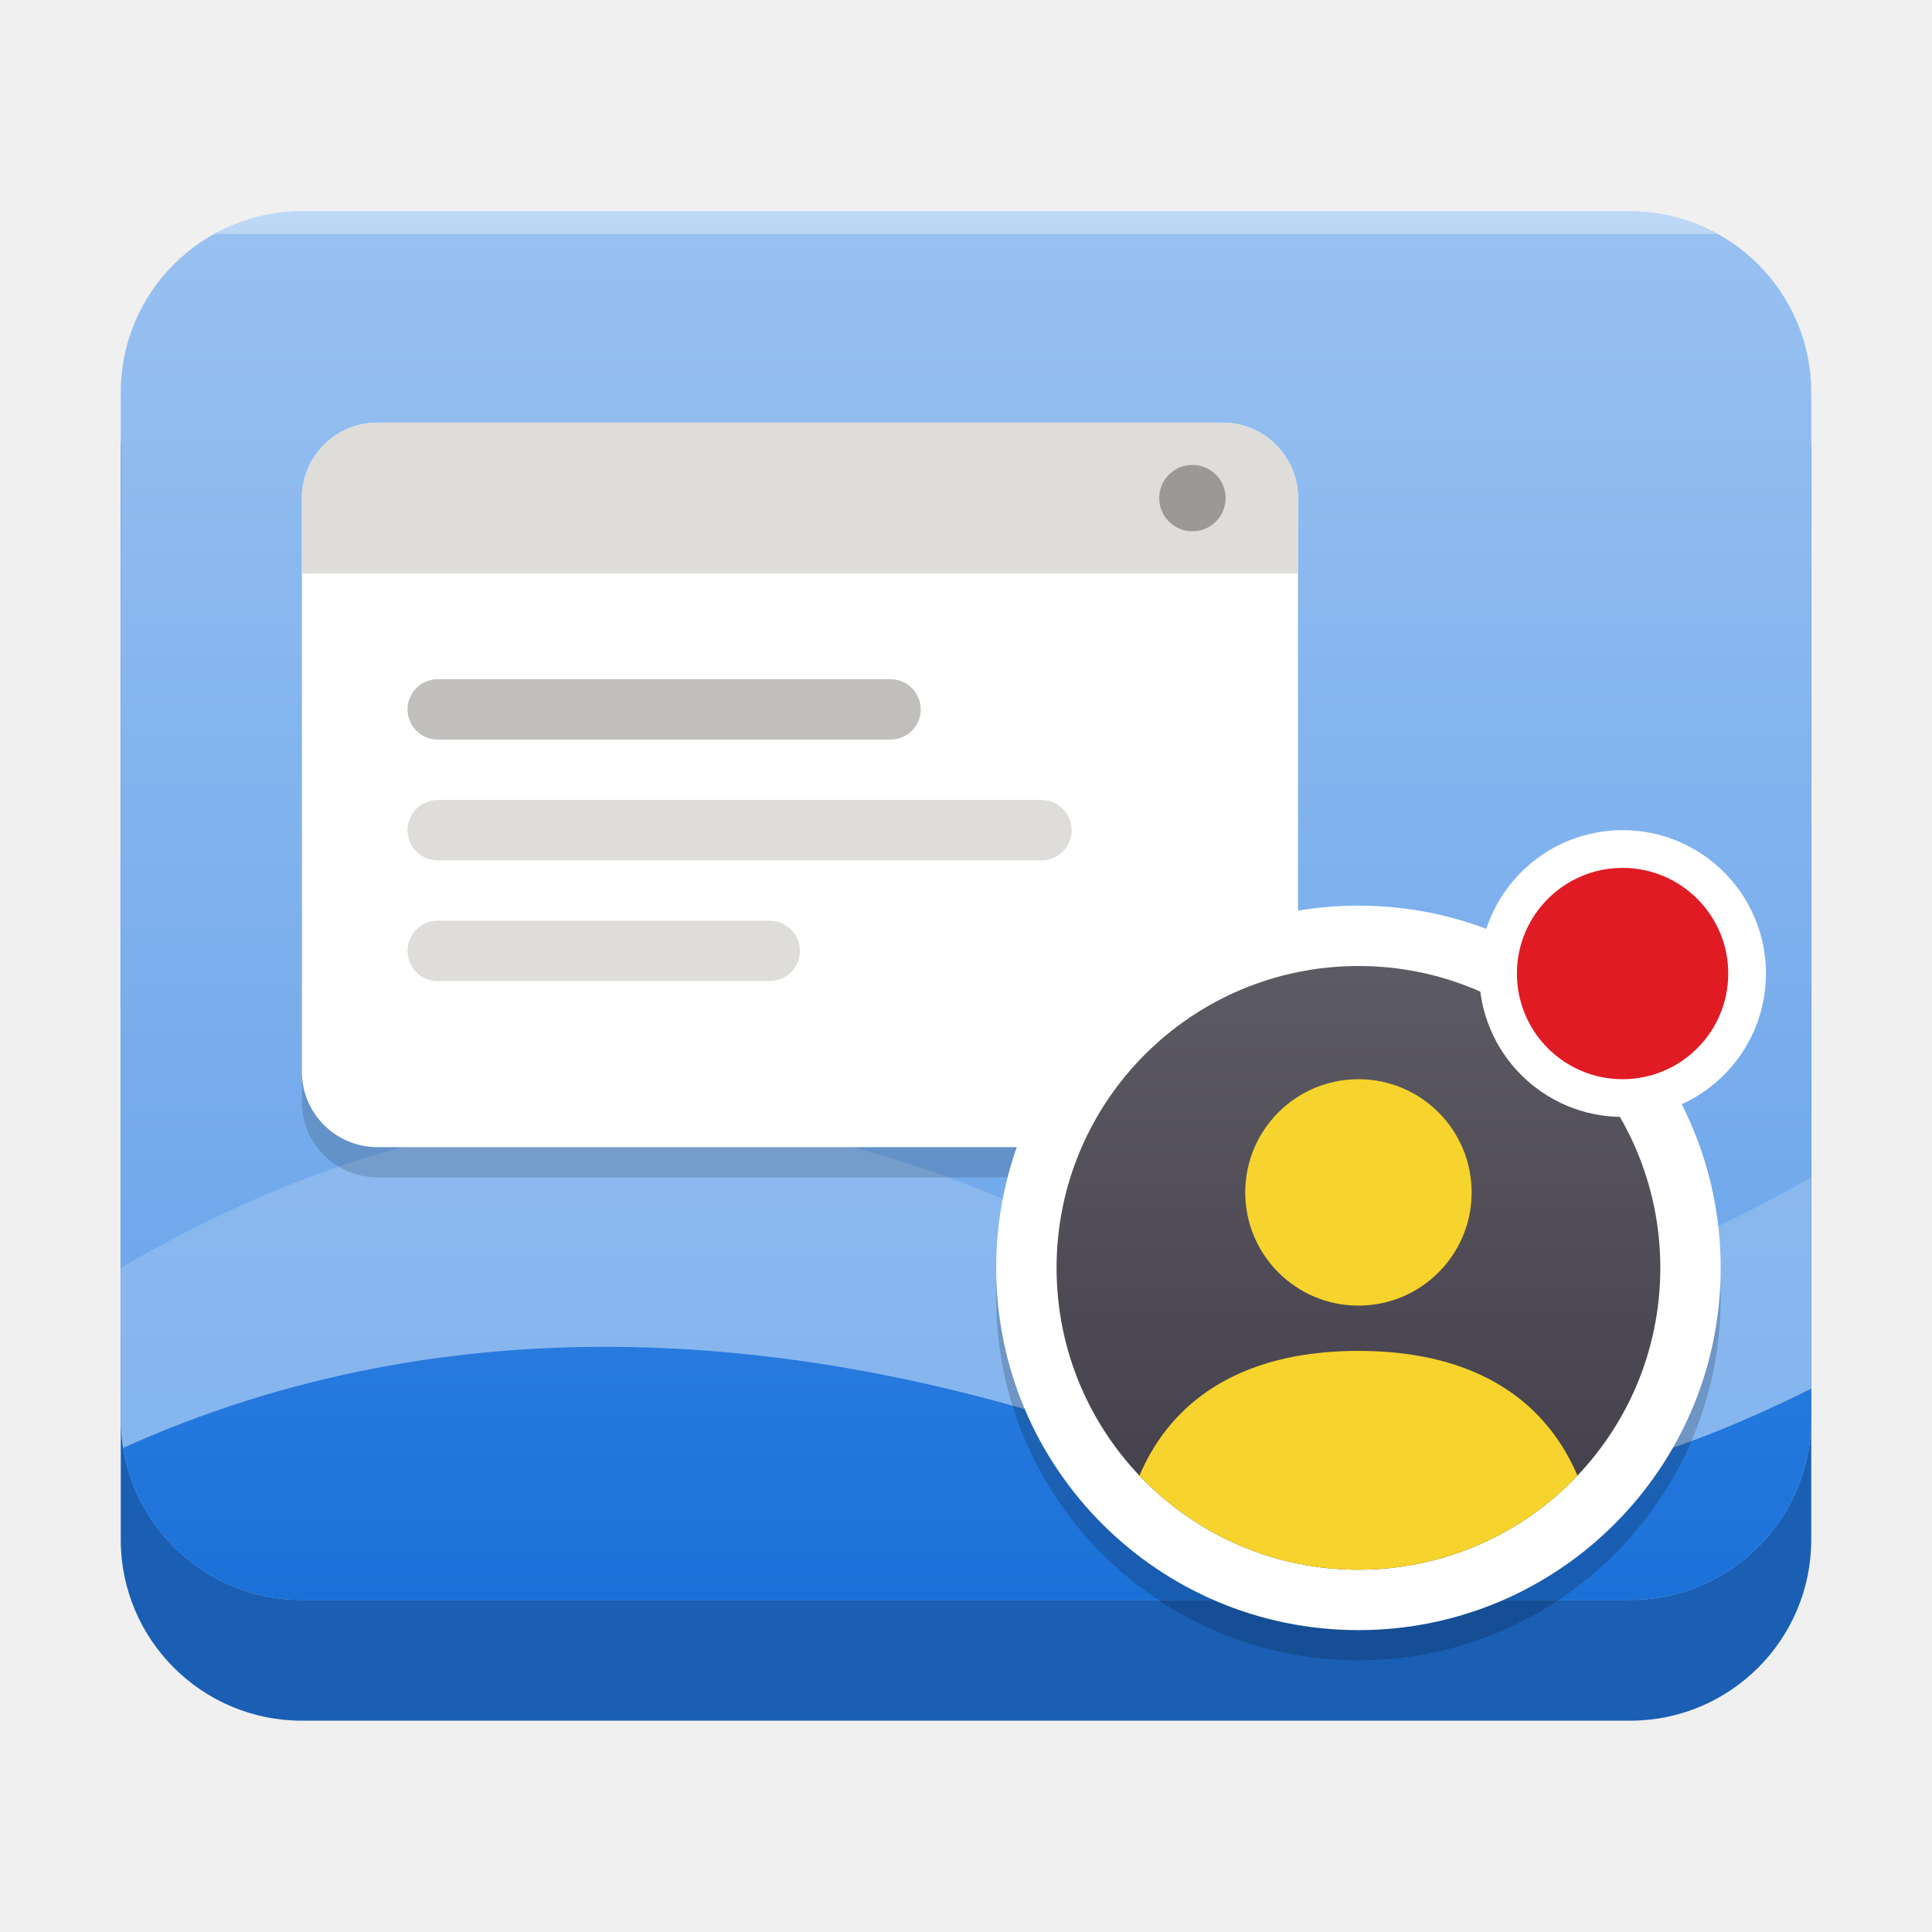
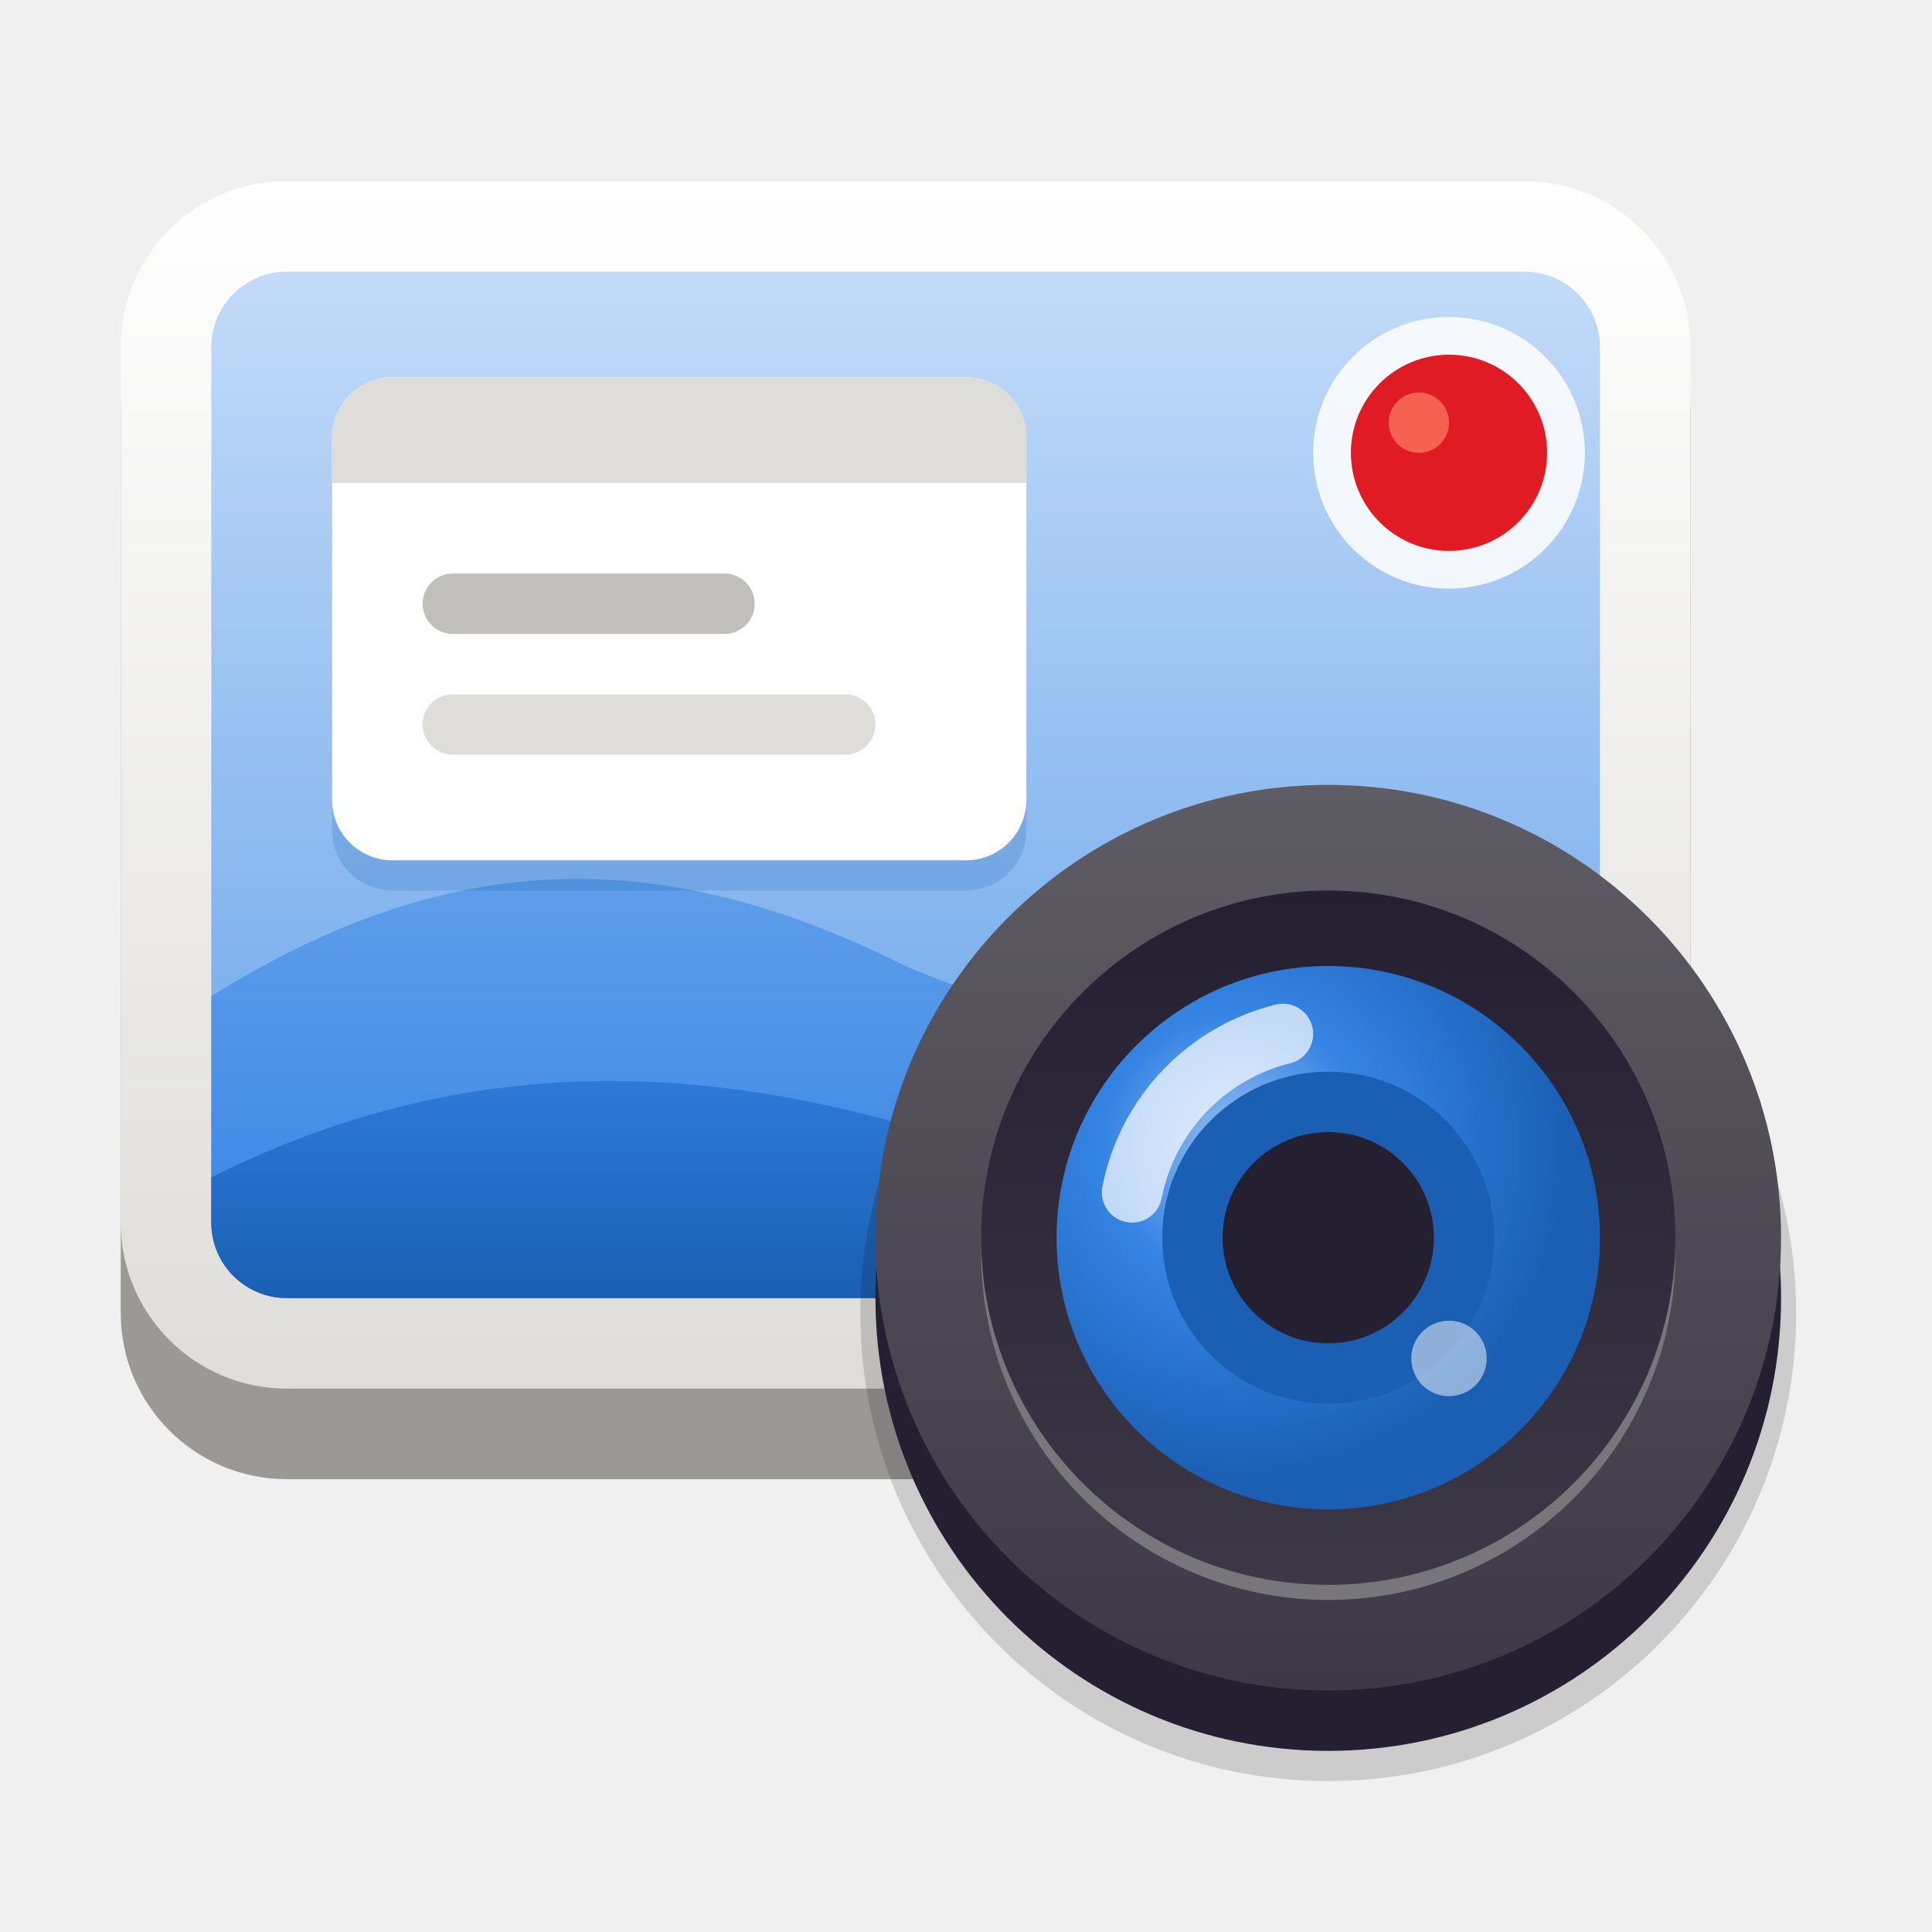
<svg xmlns="http://www.w3.org/2000/svg" width="128" height="128" viewBox="0 0 128 128">
  <defs>
-     <linearGradient id="sky" x1="0" y1="14" x2="0" y2="106" gradientUnits="userSpaceOnUse">
-       <stop offset="0" stop-color="#99c1f1" />
+     <linearGradient id="frame" x1="0" y1="12" x2="0" y2="92" gradientUnits="userSpaceOnUse">
+       <stop offset="0" stop-color="#ffffff" />
+       <stop offset="1" stop-color="#deddda" />
+     </linearGradient>
+     <linearGradient id="sky" x1="0" y1="18" x2="0" y2="86" gradientUnits="userSpaceOnUse">
+       <stop offset="0" stop-color="#c3dbf8" />
      <stop offset="1" stop-color="#62a0ea" />
    </linearGradient>
-     <linearGradient id="hill" x1="0" y1="70" x2="0" y2="106" gradientUnits="userSpaceOnUse">
+     <linearGradient id="hill-back" x1="0" y1="56" x2="0" y2="86" gradientUnits="userSpaceOnUse">
+       <stop offset="0" stop-color="#62a0ea" />
+       <stop offset="1" stop-color="#3584e4" />
+     </linearGradient>
+     <linearGradient id="hill-front" x1="0" y1="66" x2="0" y2="86" gradientUnits="userSpaceOnUse">
      <stop offset="0" stop-color="#3584e4" />
-       <stop offset="1" stop-color="#1c71d8" />
+       <stop offset="1" stop-color="#1a5fb4" />
    </linearGradient>
-     <linearGradient id="face" x1="0" y1="62" x2="0" y2="110" gradientUnits="userSpaceOnUse">
+     <linearGradient id="cam-shell" x1="0" y1="52" x2="0" y2="112" gradientUnits="userSpaceOnUse">
      <stop offset="0" stop-color="#5e5c64" />
      <stop offset="1" stop-color="#3d3846" />
    </linearGradient>
-     <clipPath id="card">
-       <rect x="8" y="14" width="112" height="92" rx="12" />
-     </clipPath>
-     <clipPath id="cam">
-       <circle cx="90" cy="84" r="20" />
+     <linearGradient id="cam-bezel" x1="0" y1="59" x2="0" y2="105" gradientUnits="userSpaceOnUse">
+       <stop offset="0" stop-color="#241f31" />
+       <stop offset="1" stop-color="#3d3846" />
+     </linearGradient>
+     <radialGradient id="cam-glass" cx="82" cy="76" r="22" gradientUnits="userSpaceOnUse">
+       <stop offset="0" stop-color="#99c1f1" />
+       <stop offset="0.4" stop-color="#3584e4" />
+       <stop offset="1" stop-color="#1a5fb4" />
+     </radialGradient>
+     <clipPath id="screen-clip">
+       <rect x="14" y="18" width="92" height="68" rx="5" />
    </clipPath>
  </defs>
-   <rect x="8" y="18" width="112" height="96" rx="12" fill="#1a5fb4" />
-   <g clip-path="url(#card)">
-     <rect x="8" y="14" width="112" height="92" fill="url(#sky)" />
-     <path d="M8 84 C32 70 52 72 72 82 C90 91 106 86 120 78 V106 H8 Z" fill="#99c1f1" opacity="0.6" />
-     <path d="M8 96 C30 86 54 88 76 96 C94 102 108 98 120 92 V106 H8 Z" fill="url(#hill)" />
-     <rect x="8" y="14" width="112" height="1.5" fill="#ffffff" opacity="0.35" />
+   <rect x="8" y="16" width="104" height="82" rx="11" fill="#9a9996" />
+   <rect x="8" y="12" width="104" height="80" rx="11" fill="url(#frame)" />
+   <g clip-path="url(#screen-clip)">
+     <rect x="14" y="18" width="92" height="68" fill="url(#sky)" />
+     <path d="M14 66 C30 56 44 56 60 64 C76 71 94 68 106 60 V86 H14 Z" fill="url(#hill-back)" />
+     <path d="M14 78 C32 69 50 70 70 78 C84 83 96 82 106 77 V86 H14 Z" fill="url(#hill-front)" />
  </g>
-   <rect x="20" y="28" width="66" height="48" rx="5" fill="#000000" opacity="0.15" transform="translate(0 2)" />
-   <rect x="20" y="28" width="66" height="48" rx="5" fill="#ffffff" />
-   <path d="M25 28 H81 A5 5 0 0 1 86 33 V38 H20 V33 A5 5 0 0 1 25 28 Z" fill="#deddda" />
-   <circle cx="79" cy="33" r="2.2" fill="#9a9996" />
-   <rect x="27" y="45" width="34" height="4" rx="2" fill="#c0bfbc" />
-   <rect x="27" y="53" width="44" height="4" rx="2" fill="#deddda" />
-   <rect x="27" y="61" width="26" height="4" rx="2" fill="#deddda" />
-   <circle cx="90" cy="86" r="24" fill="#000000" opacity="0.18" />
-   <circle cx="90" cy="84" r="24" fill="#ffffff" />
-   <g clip-path="url(#cam)">
-     <rect x="68" y="62" width="44" height="44" fill="url(#face)" />
-     <circle cx="90" cy="79" r="7.5" fill="#f6d32d" />
-     <path d="M74 106 C74 95 80 89.5 90 89.5 C100 89.5 106 95 106 106 Z" fill="#f6d32d" />
-   </g>
-   <circle cx="107.5" cy="64.5" r="9.5" fill="#ffffff" />
-   <circle cx="107.5" cy="64.5" r="7" fill="#e01b24" />
+   <rect x="22" y="27" width="46" height="32" rx="4" fill="#1a5fb4" opacity="0.2" />
+   <rect x="22" y="25" width="46" height="32" rx="4" fill="#ffffff" />
+   <path d="M26 25 H64 A4 4 0 0 1 68 29 V32 H22 V29 A4 4 0 0 1 26 25 Z" fill="#deddda" />
+   <rect x="28" y="38" width="22" height="4" rx="2" fill="#c0bfbc" />
+   <rect x="28" y="46" width="30" height="4" rx="2" fill="#deddda" />
+   <circle cx="96" cy="30" r="9" fill="#ffffff" opacity="0.85" />
+   <circle cx="96" cy="30" r="6.5" fill="#e01b24" />
+   <circle cx="94" cy="28" r="2" fill="#f66151" />
+   <circle cx="88" cy="87" r="31" fill="#000000" opacity="0.15" />
+   <circle cx="88" cy="86" r="30" fill="#241f31" />
+   <circle cx="88" cy="82" r="30" fill="url(#cam-shell)" />
+   <circle cx="88" cy="83" r="23" fill="#77767b" />
+   <circle cx="88" cy="82" r="23" fill="url(#cam-bezel)" />
+   <circle cx="88" cy="82" r="18" fill="url(#cam-glass)" />
+   <circle cx="88" cy="82" r="11" fill="#1a5fb4" />
+   <circle cx="88" cy="82" r="7" fill="#241f31" />
+   <path d="M75 79 A13.5 13.5 0 0 1 85 68.5" fill="none" stroke="#ffffff" stroke-width="4" stroke-linecap="round" opacity="0.7" />
+   <circle cx="96" cy="90" r="2.5" fill="#ffffff" opacity="0.5" />
</svg>
